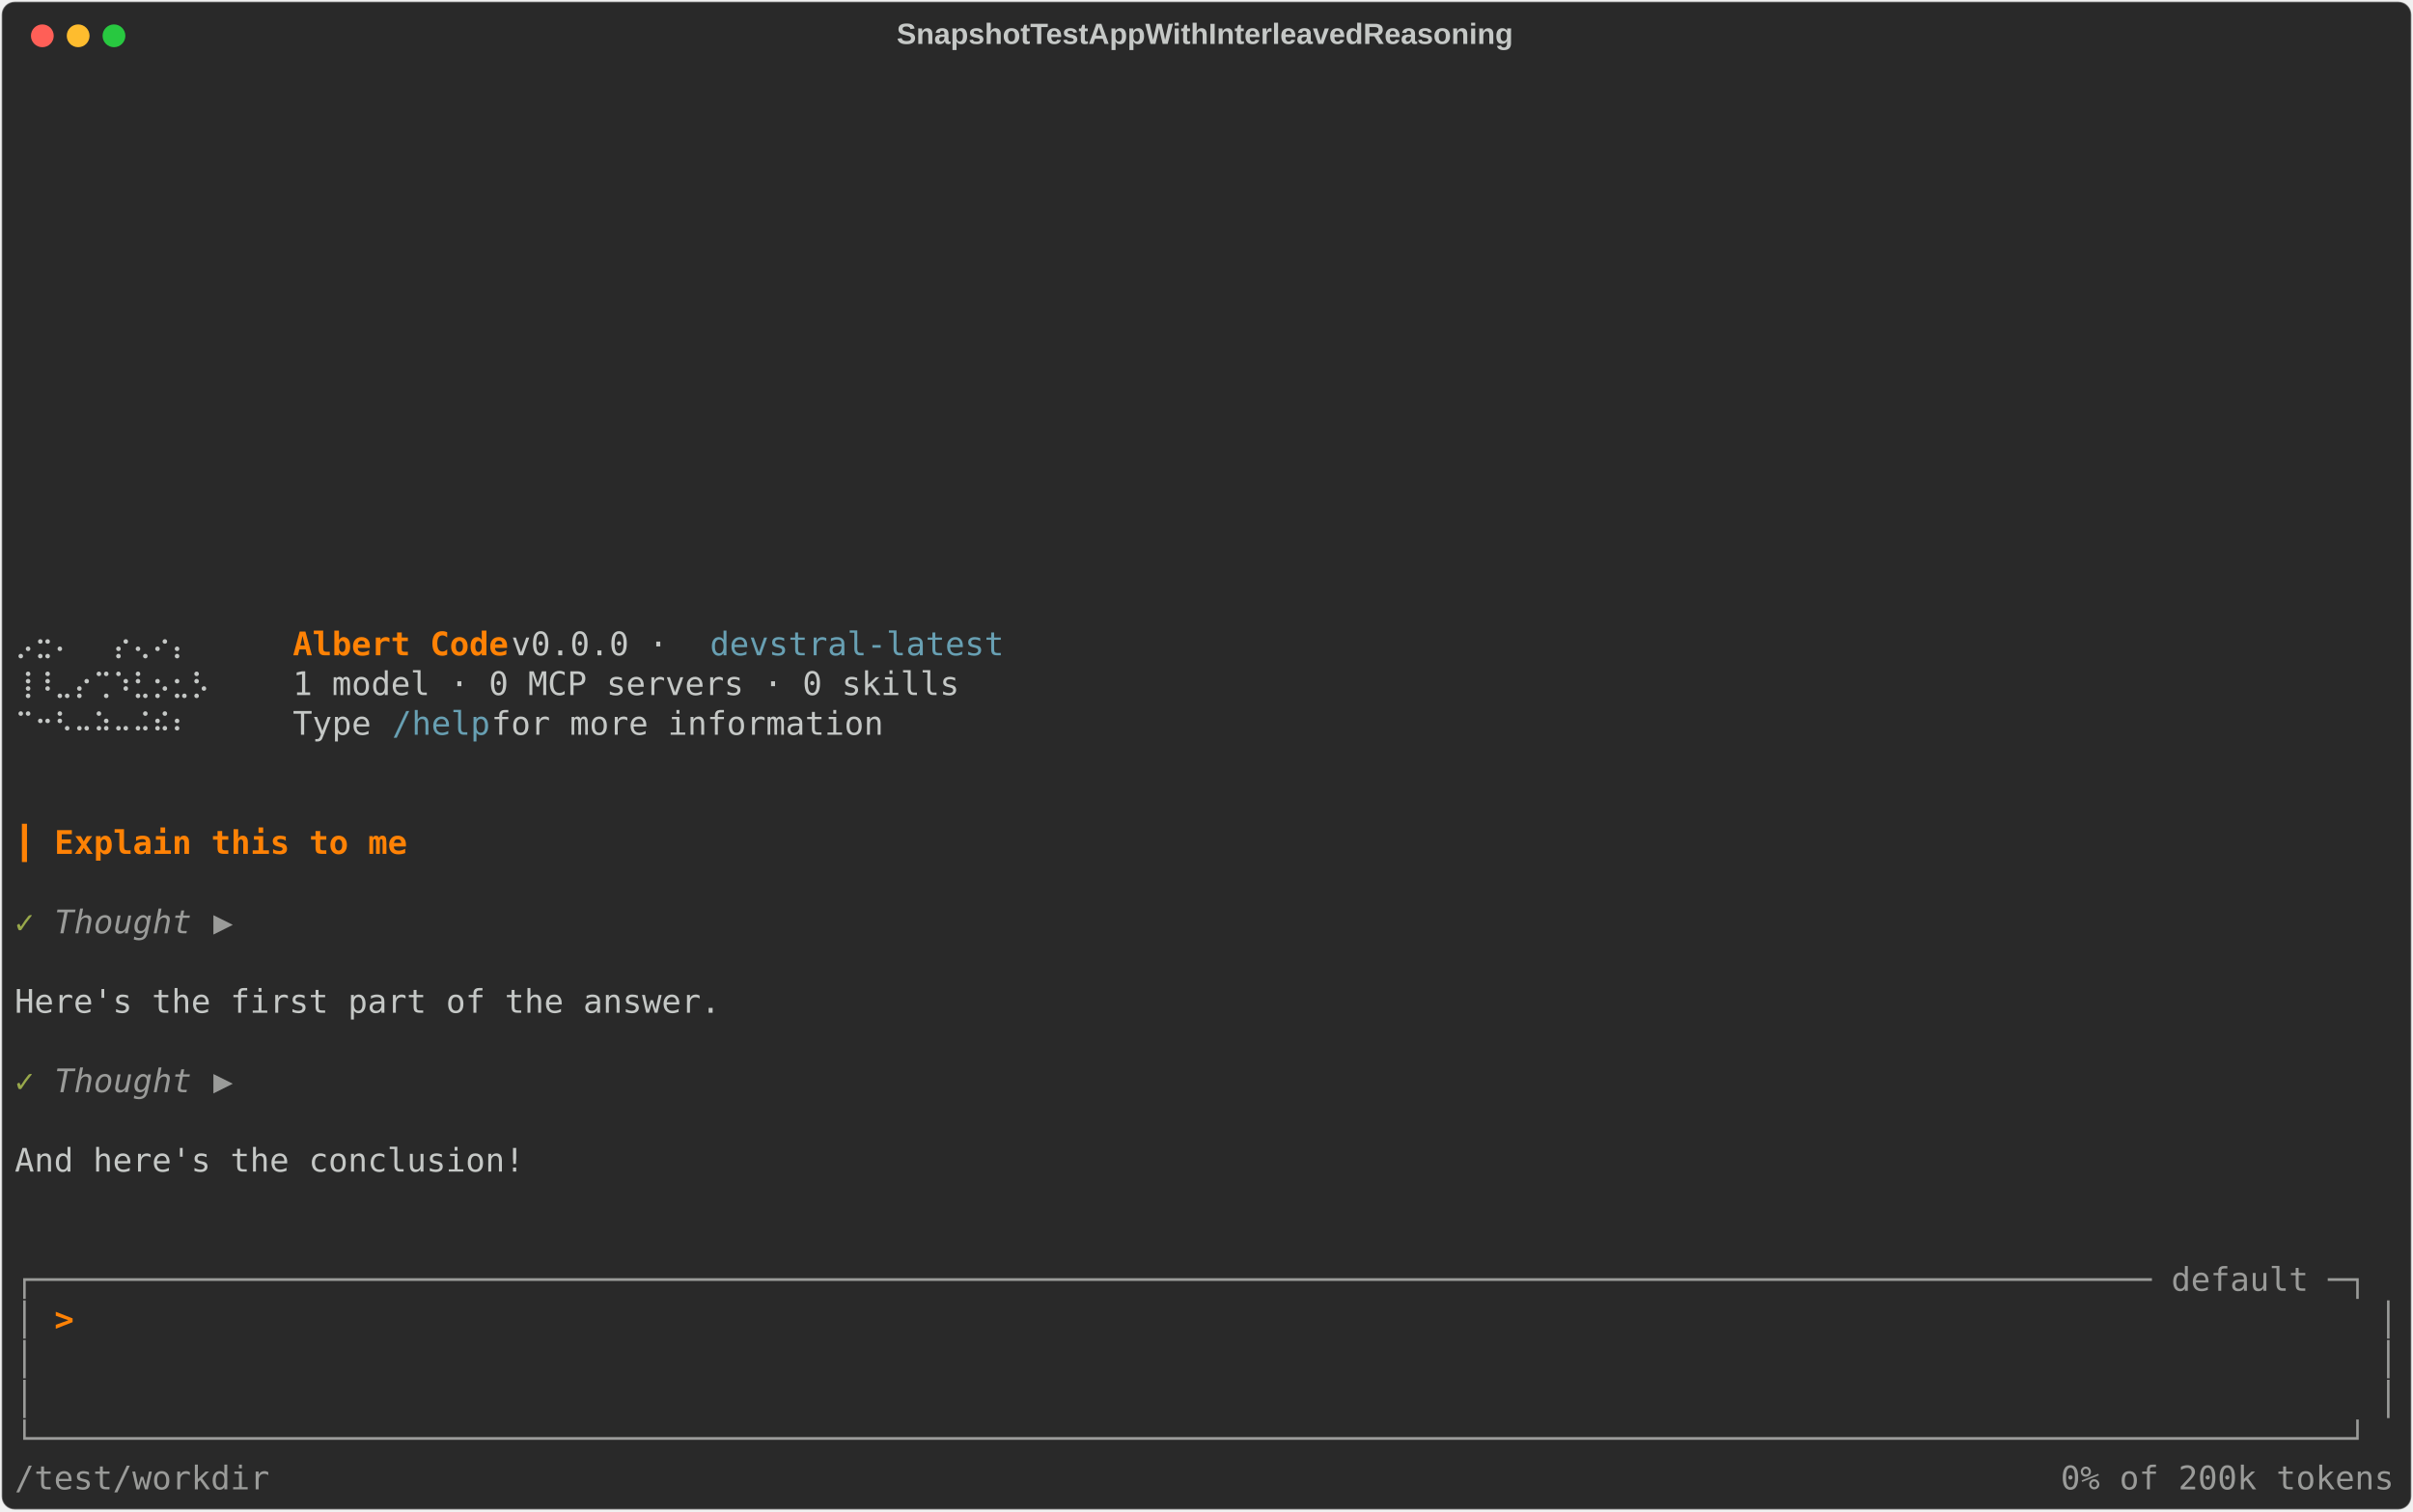
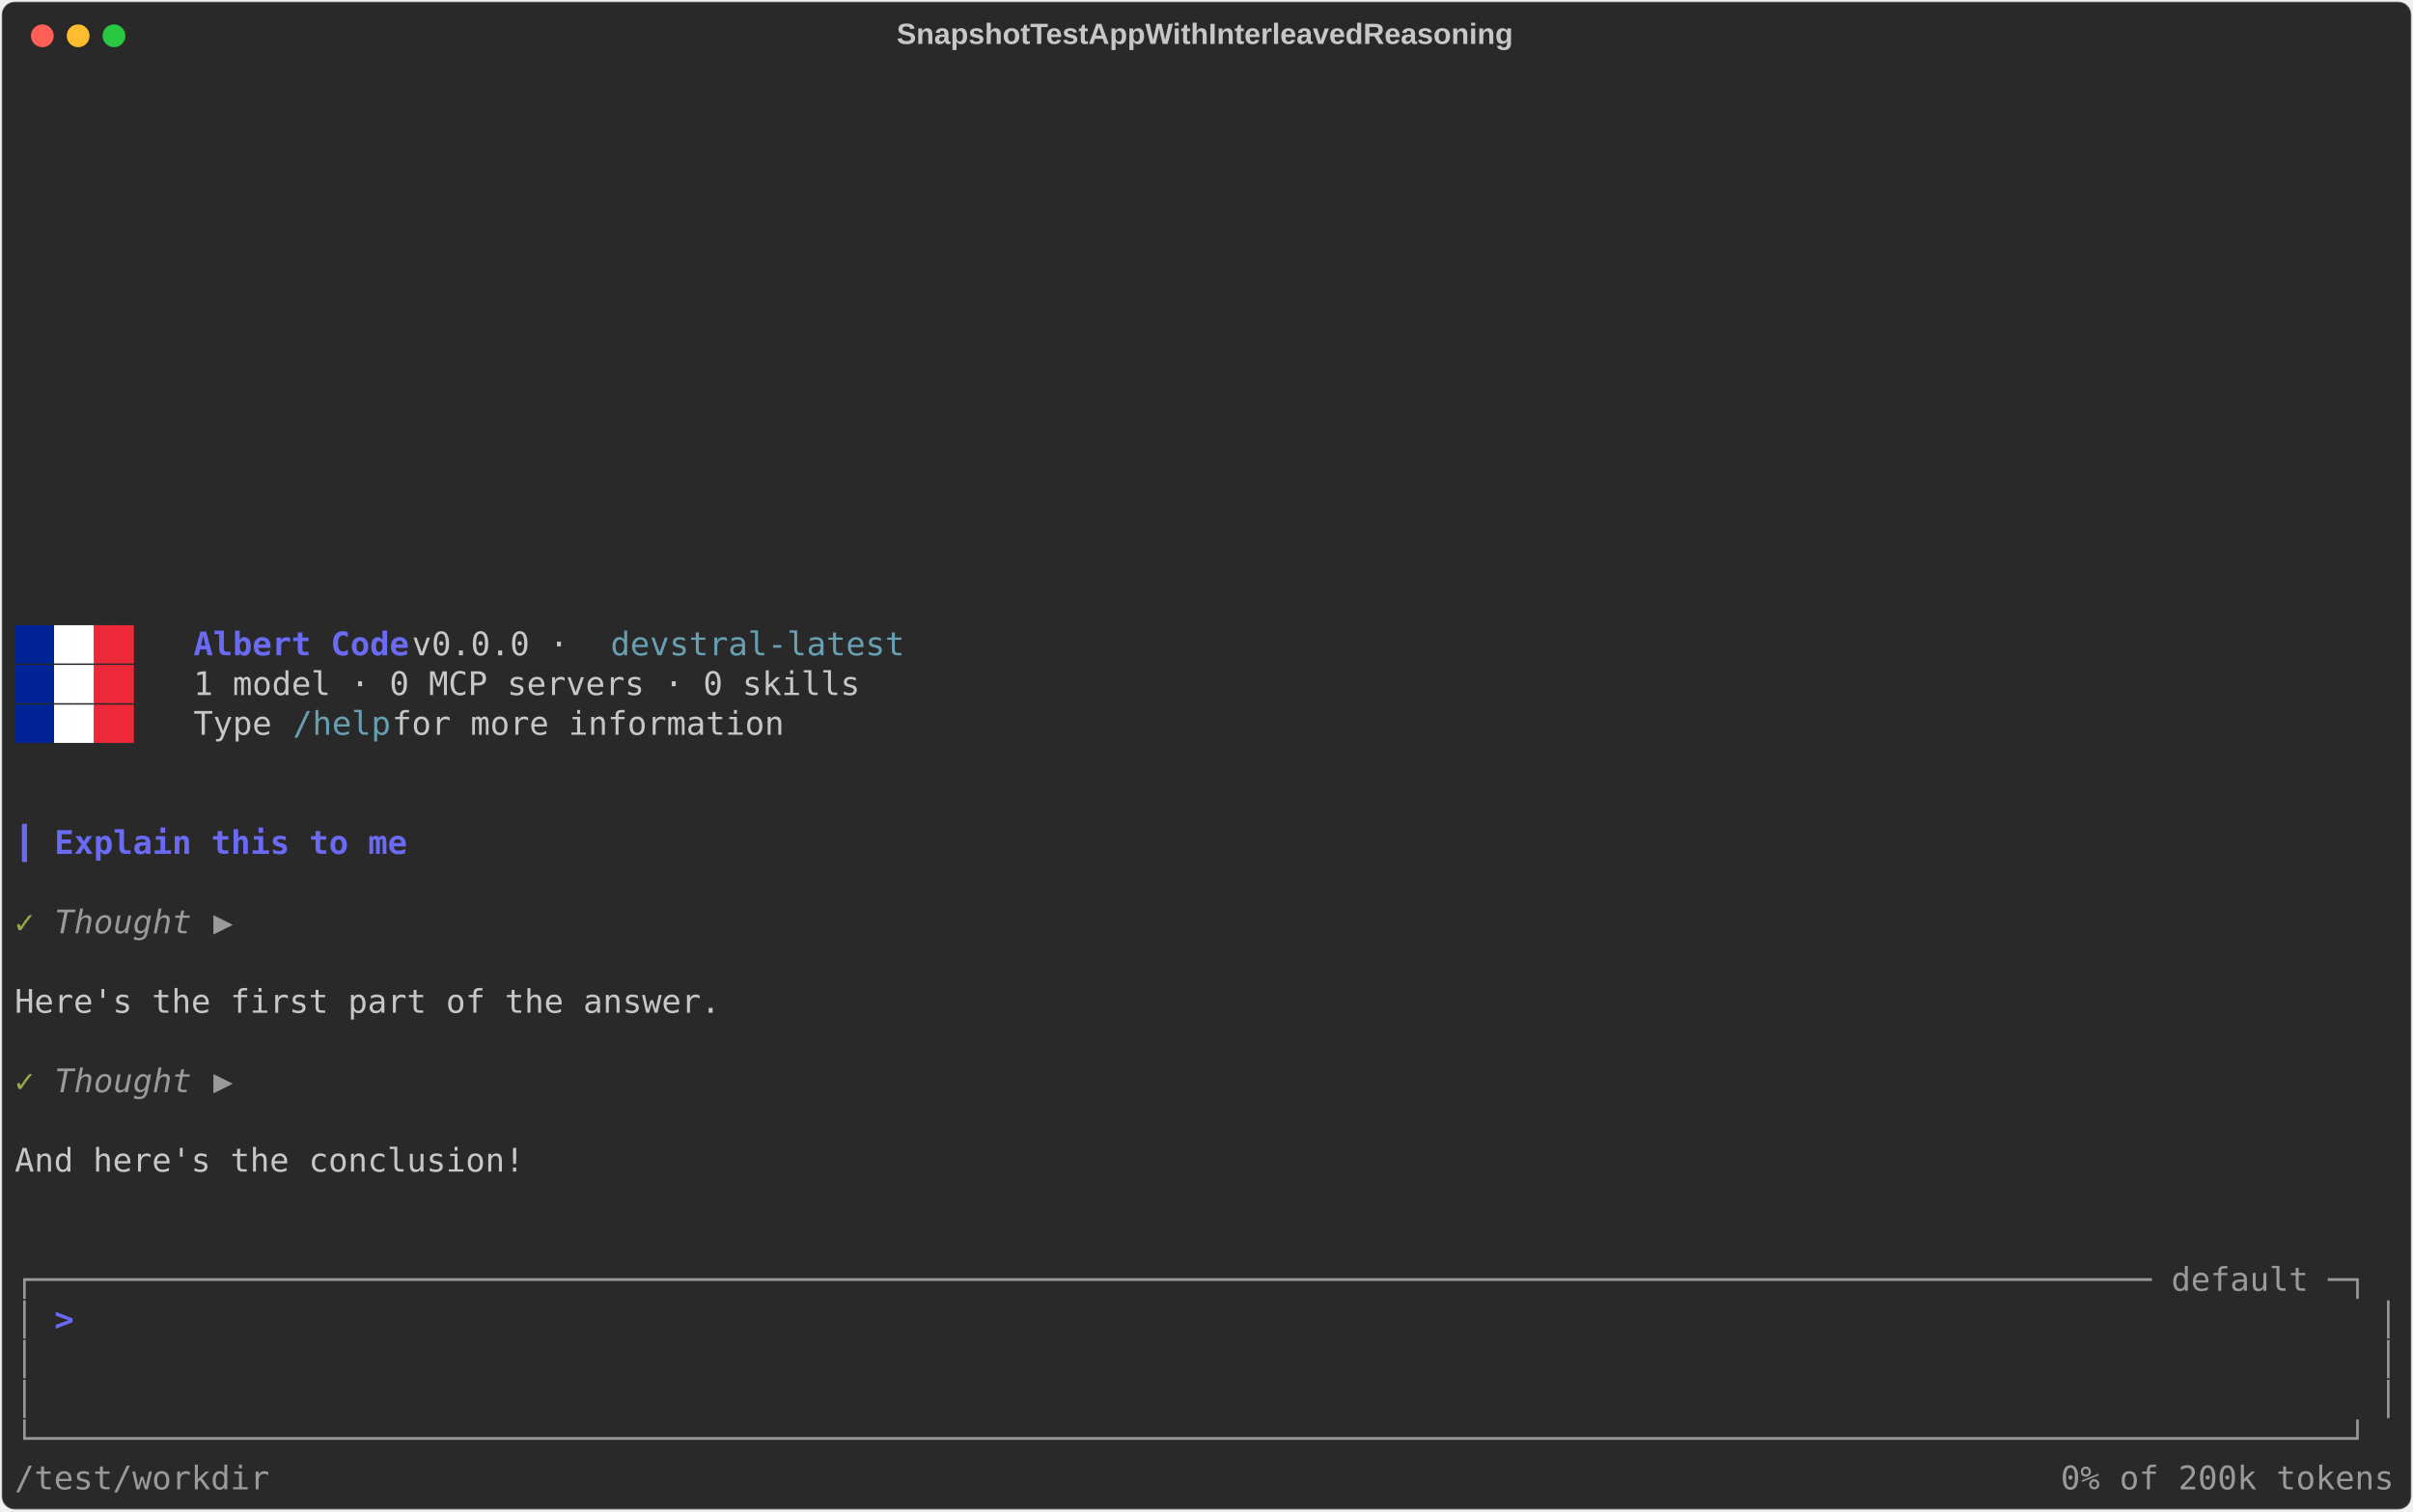
<svg xmlns="http://www.w3.org/2000/svg" class="rich-terminal" viewBox="0 0 1482 928.4">
  <style>

    @font-face {
        font-family: "Fira Code";
        src: local("FiraCode-Regular"),
                url("https://cdnjs.cloudflare.com/ajax/libs/firacode/6.2.0/woff2/FiraCode-Regular.woff2") format("woff2"),
                url("https://cdnjs.cloudflare.com/ajax/libs/firacode/6.2.0/woff/FiraCode-Regular.woff") format("woff");
        font-style: normal;
        font-weight: 400;
    }
    @font-face {
        font-family: "Fira Code";
        src: local("FiraCode-Bold"),
                url("https://cdnjs.cloudflare.com/ajax/libs/firacode/6.2.0/woff2/FiraCode-Bold.woff2") format("woff2"),
                url("https://cdnjs.cloudflare.com/ajax/libs/firacode/6.2.0/woff/FiraCode-Bold.woff") format("woff");
        font-style: bold;
        font-weight: 700;
    }

    .terminal-matrix {
        font-family: Fira Code, monospace;
        font-size: 20px;
        line-height: 24.4px;
        font-variant-east-asian: full-width;
    }

    .terminal-title {
        font-size: 18px;
        font-weight: bold;
        font-family: arial;
    }

    .terminal-r1 { fill: #c5c8c6 }
- .terminal-r2 { fill: #ff8205;font-weight: bold }
- .terminal-r3 { fill: #68a0b3 }
- .terminal-r4 { fill: #ff8205 }
- .terminal-r5 { fill: #98a84b }
- .terminal-r6 { fill: #9a9b99;font-style: italic; }
- .terminal-r7 { fill: #9a9b99 }
+ .terminal-r2 { fill: #002395 }
+ .terminal-r3 { fill: #ffffff }
+ .terminal-r4 { fill: #ed2939 }
+ .terminal-r5 { fill: #6a6af4;font-weight: bold }
+ .terminal-r6 { fill: #68a0b3 }
+ .terminal-r7 { fill: #6a6af4 }
+ .terminal-r8 { fill: #98a84b }
+ .terminal-r9 { fill: #9a9b99;font-style: italic; }
+ .terminal-r10 { fill: #9a9b99 }
    </style>
  <defs>
    <clipPath id="terminal-clip-terminal">
      <rect x="0" y="0" width="1463.0" height="877.4" />
    </clipPath>
    <clipPath id="terminal-line-0">
      <rect x="0" y="1.5" width="1464" height="24.65" />
    </clipPath>
    <clipPath id="terminal-line-1">
      <rect x="0" y="25.9" width="1464" height="24.65" />
    </clipPath>
    <clipPath id="terminal-line-2">
      <rect x="0" y="50.3" width="1464" height="24.65" />
    </clipPath>
    <clipPath id="terminal-line-3">
      <rect x="0" y="74.7" width="1464" height="24.65" />
    </clipPath>
    <clipPath id="terminal-line-4">
      <rect x="0" y="99.1" width="1464" height="24.65" />
    </clipPath>
    <clipPath id="terminal-line-5">
      <rect x="0" y="123.5" width="1464" height="24.65" />
    </clipPath>
    <clipPath id="terminal-line-6">
      <rect x="0" y="147.9" width="1464" height="24.65" />
    </clipPath>
    <clipPath id="terminal-line-7">
      <rect x="0" y="172.3" width="1464" height="24.65" />
    </clipPath>
    <clipPath id="terminal-line-8">
      <rect x="0" y="196.7" width="1464" height="24.65" />
    </clipPath>
    <clipPath id="terminal-line-9">
      <rect x="0" y="221.1" width="1464" height="24.65" />
    </clipPath>
    <clipPath id="terminal-line-10">
      <rect x="0" y="245.5" width="1464" height="24.65" />
    </clipPath>
    <clipPath id="terminal-line-11">
      <rect x="0" y="269.9" width="1464" height="24.65" />
    </clipPath>
    <clipPath id="terminal-line-12">
      <rect x="0" y="294.3" width="1464" height="24.65" />
    </clipPath>
    <clipPath id="terminal-line-13">
      <rect x="0" y="318.7" width="1464" height="24.65" />
    </clipPath>
    <clipPath id="terminal-line-14">
      <rect x="0" y="343.1" width="1464" height="24.65" />
    </clipPath>
    <clipPath id="terminal-line-15">
      <rect x="0" y="367.5" width="1464" height="24.65" />
    </clipPath>
    <clipPath id="terminal-line-16">
      <rect x="0" y="391.9" width="1464" height="24.65" />
    </clipPath>
    <clipPath id="terminal-line-17">
      <rect x="0" y="416.3" width="1464" height="24.65" />
    </clipPath>
    <clipPath id="terminal-line-18">
      <rect x="0" y="440.7" width="1464" height="24.65" />
    </clipPath>
    <clipPath id="terminal-line-19">
      <rect x="0" y="465.1" width="1464" height="24.65" />
    </clipPath>
    <clipPath id="terminal-line-20">
      <rect x="0" y="489.5" width="1464" height="24.65" />
    </clipPath>
    <clipPath id="terminal-line-21">
      <rect x="0" y="513.9" width="1464" height="24.65" />
    </clipPath>
    <clipPath id="terminal-line-22">
      <rect x="0" y="538.3" width="1464" height="24.65" />
    </clipPath>
    <clipPath id="terminal-line-23">
      <rect x="0" y="562.7" width="1464" height="24.65" />
    </clipPath>
    <clipPath id="terminal-line-24">
      <rect x="0" y="587.1" width="1464" height="24.65" />
    </clipPath>
    <clipPath id="terminal-line-25">
      <rect x="0" y="611.5" width="1464" height="24.65" />
    </clipPath>
    <clipPath id="terminal-line-26">
      <rect x="0" y="635.9" width="1464" height="24.65" />
    </clipPath>
    <clipPath id="terminal-line-27">
      <rect x="0" y="660.3" width="1464" height="24.65" />
    </clipPath>
    <clipPath id="terminal-line-28">
      <rect x="0" y="684.7" width="1464" height="24.65" />
    </clipPath>
    <clipPath id="terminal-line-29">
      <rect x="0" y="709.1" width="1464" height="24.65" />
    </clipPath>
    <clipPath id="terminal-line-30">
      <rect x="0" y="733.5" width="1464" height="24.65" />
    </clipPath>
    <clipPath id="terminal-line-31">
      <rect x="0" y="757.9" width="1464" height="24.65" />
    </clipPath>
    <clipPath id="terminal-line-32">
      <rect x="0" y="782.3" width="1464" height="24.65" />
    </clipPath>
    <clipPath id="terminal-line-33">
      <rect x="0" y="806.7" width="1464" height="24.65" />
    </clipPath>
    <clipPath id="terminal-line-34">
      <rect x="0" y="831.1" width="1464" height="24.65" />
    </clipPath>
  </defs>
  <rect fill="#292929" stroke="rgba(255,255,255,0.35)" stroke-width="1" x="1" y="1" width="1480" height="926.4" rx="8" />
  <text class="terminal-title" fill="#c5c8c6" text-anchor="middle" x="740" y="27">SnapshotTestAppWithInterleavedReasoning</text>
  <g transform="translate(26,22)">
    <circle cx="0" cy="0" r="7" fill="#ff5f57" />
    <circle cx="22" cy="0" r="7" fill="#febc2e" />
    <circle cx="44" cy="0" r="7" fill="#28c840" />
  </g>
  <g transform="translate(9, 41)" clip-path="url(#terminal-clip-terminal)">
    <g class="terminal-matrix">
      <text class="terminal-r1" x="1464" y="20" textLength="12.2" clip-path="url(#terminal-line-0)">
</text>
      <text class="terminal-r1" x="1464" y="44.4" textLength="12.2" clip-path="url(#terminal-line-1)">
</text>
      <text class="terminal-r1" x="1464" y="68.8" textLength="12.2" clip-path="url(#terminal-line-2)">
</text>
      <text class="terminal-r1" x="1464" y="93.2" textLength="12.2" clip-path="url(#terminal-line-3)">
</text>
      <text class="terminal-r1" x="1464" y="117.6" textLength="12.2" clip-path="url(#terminal-line-4)">
</text>
      <text class="terminal-r1" x="1464" y="142" textLength="12.2" clip-path="url(#terminal-line-5)">
</text>
      <text class="terminal-r1" x="1464" y="166.4" textLength="12.2" clip-path="url(#terminal-line-6)">
</text>
      <text class="terminal-r1" x="1464" y="190.8" textLength="12.2" clip-path="url(#terminal-line-7)">
</text>
      <text class="terminal-r1" x="1464" y="215.2" textLength="12.2" clip-path="url(#terminal-line-8)">
</text>
      <text class="terminal-r1" x="1464" y="239.6" textLength="12.2" clip-path="url(#terminal-line-9)">
</text>
      <text class="terminal-r1" x="1464" y="264" textLength="12.2" clip-path="url(#terminal-line-10)">
</text>
      <text class="terminal-r1" x="1464" y="288.4" textLength="12.2" clip-path="url(#terminal-line-11)">
</text>
      <text class="terminal-r1" x="1464" y="312.8" textLength="12.2" clip-path="url(#terminal-line-12)">
</text>
      <text class="terminal-r1" x="1464" y="337.2" textLength="12.2" clip-path="url(#terminal-line-13)">
</text>
-       <text class="terminal-r1" x="0" y="361.6" textLength="134.2" clip-path="url(#terminal-line-14)">  ⡠⣒⠄  ⡔⢄⠔⡄</text>
-       <text class="terminal-r2" x="170.8" y="361.6" textLength="134.2" clip-path="url(#terminal-line-14)">Albert Code</text>
-       <text class="terminal-r1" x="305" y="361.6" textLength="122" clip-path="url(#terminal-line-14)"> v0.0.0 · </text>
-       <text class="terminal-r3" x="427" y="361.6" textLength="183" clip-path="url(#terminal-line-14)">devstral-latest</text>
+       <text class="terminal-r2" x="0" y="361.6" textLength="12.2" clip-path="url(#terminal-line-14)">█</text>
+       <text class="terminal-r2" x="12.2" y="361.6" textLength="12.2" clip-path="url(#terminal-line-14)">█</text>
+       <text class="terminal-r3" x="24.4" y="361.6" textLength="12.2" clip-path="url(#terminal-line-14)">█</text>
+       <text class="terminal-r3" x="36.6" y="361.6" textLength="12.2" clip-path="url(#terminal-line-14)">█</text>
+       <text class="terminal-r4" x="48.8" y="361.6" textLength="12.2" clip-path="url(#terminal-line-14)">█</text>
+       <text class="terminal-r4" x="61" y="361.6" textLength="12.2" clip-path="url(#terminal-line-14)">█</text>
+       <text class="terminal-r5" x="109.8" y="361.6" textLength="134.2" clip-path="url(#terminal-line-14)">Albert Code</text>
+       <text class="terminal-r1" x="244" y="361.6" textLength="122" clip-path="url(#terminal-line-14)"> v0.0.0 · </text>
+       <text class="terminal-r6" x="366" y="361.6" textLength="183" clip-path="url(#terminal-line-14)">devstral-latest</text>
      <text class="terminal-r1" x="1464" y="361.6" textLength="12.2" clip-path="url(#terminal-line-14)">
</text>
-       <text class="terminal-r1" x="0" y="386" textLength="134.2" clip-path="url(#terminal-line-15)"> ⢸⠸⣀⡔⢉⠱⣃⡢⣂⡣</text>
-       <text class="terminal-r1" x="170.8" y="386" textLength="414.8" clip-path="url(#terminal-line-15)">1 model · 0 MCP servers · 0 skills</text>
+       <text class="terminal-r2" x="0" y="386" textLength="12.2" clip-path="url(#terminal-line-15)">█</text>
+       <text class="terminal-r2" x="12.2" y="386" textLength="12.2" clip-path="url(#terminal-line-15)">█</text>
+       <text class="terminal-r3" x="24.4" y="386" textLength="12.2" clip-path="url(#terminal-line-15)">█</text>
+       <text class="terminal-r3" x="36.6" y="386" textLength="12.2" clip-path="url(#terminal-line-15)">█</text>
+       <text class="terminal-r4" x="48.8" y="386" textLength="12.2" clip-path="url(#terminal-line-15)">█</text>
+       <text class="terminal-r4" x="61" y="386" textLength="12.2" clip-path="url(#terminal-line-15)">█</text>
+       <text class="terminal-r1" x="109.8" y="386" textLength="414.8" clip-path="url(#terminal-line-15)">1 model · 0 MCP servers · 0 skills</text>
      <text class="terminal-r1" x="1464" y="386" textLength="12.2" clip-path="url(#terminal-line-15)">
</text>
-       <text class="terminal-r1" x="0" y="410.4" textLength="134.2" clip-path="url(#terminal-line-16)">  ⠉⠒⠣⠤⠵⠤⠬⠮⠆</text>
-       <text class="terminal-r1" x="170.8" y="410.4" textLength="61" clip-path="url(#terminal-line-16)">Type </text>
-       <text class="terminal-r3" x="231.8" y="410.4" textLength="61" clip-path="url(#terminal-line-16)">/help</text>
-       <text class="terminal-r1" x="292.8" y="410.4" textLength="256.2" clip-path="url(#terminal-line-16)"> for more information</text>
+       <text class="terminal-r2" x="0" y="410.4" textLength="12.2" clip-path="url(#terminal-line-16)">█</text>
+       <text class="terminal-r2" x="12.2" y="410.4" textLength="12.2" clip-path="url(#terminal-line-16)">█</text>
+       <text class="terminal-r3" x="24.4" y="410.4" textLength="12.2" clip-path="url(#terminal-line-16)">█</text>
+       <text class="terminal-r3" x="36.6" y="410.4" textLength="12.2" clip-path="url(#terminal-line-16)">█</text>
+       <text class="terminal-r4" x="48.8" y="410.4" textLength="12.2" clip-path="url(#terminal-line-16)">█</text>
+       <text class="terminal-r4" x="61" y="410.4" textLength="12.2" clip-path="url(#terminal-line-16)">█</text>
+       <text class="terminal-r1" x="109.8" y="410.4" textLength="61" clip-path="url(#terminal-line-16)">Type </text>
+       <text class="terminal-r6" x="170.8" y="410.4" textLength="61" clip-path="url(#terminal-line-16)">/help</text>
+       <text class="terminal-r1" x="231.8" y="410.4" textLength="256.2" clip-path="url(#terminal-line-16)"> for more information</text>
      <text class="terminal-r1" x="1464" y="410.4" textLength="12.2" clip-path="url(#terminal-line-16)">
</text>
      <text class="terminal-r1" x="1464" y="434.8" textLength="12.2" clip-path="url(#terminal-line-17)">
</text>
      <text class="terminal-r1" x="1464" y="459.2" textLength="12.2" clip-path="url(#terminal-line-18)">
</text>
-       <text class="terminal-r4" x="0" y="483.6" textLength="12.2" clip-path="url(#terminal-line-19)">┃</text>
-       <text class="terminal-r2" x="24.4" y="483.6" textLength="219.6" clip-path="url(#terminal-line-19)">Explain this to me</text>
+       <text class="terminal-r7" x="0" y="483.6" textLength="12.2" clip-path="url(#terminal-line-19)">┃</text>
+       <text class="terminal-r5" x="24.4" y="483.6" textLength="219.6" clip-path="url(#terminal-line-19)">Explain this to me</text>
      <text class="terminal-r1" x="1464" y="483.6" textLength="12.2" clip-path="url(#terminal-line-19)">
</text>
      <text class="terminal-r1" x="1464" y="508" textLength="12.2" clip-path="url(#terminal-line-20)">
</text>
-       <text class="terminal-r5" x="0" y="532.4" textLength="12.2" clip-path="url(#terminal-line-21)">✓</text>
-       <text class="terminal-r6" x="24.4" y="532.4" textLength="85.4" clip-path="url(#terminal-line-21)">Thought</text>
-       <text class="terminal-r6" x="122" y="532.4" textLength="12.2" clip-path="url(#terminal-line-21)">▶</text>
+       <text class="terminal-r8" x="0" y="532.4" textLength="12.2" clip-path="url(#terminal-line-21)">✓</text>
+       <text class="terminal-r9" x="24.4" y="532.4" textLength="85.4" clip-path="url(#terminal-line-21)">Thought</text>
+       <text class="terminal-r9" x="122" y="532.4" textLength="12.2" clip-path="url(#terminal-line-21)">▶</text>
      <text class="terminal-r1" x="1464" y="532.4" textLength="12.2" clip-path="url(#terminal-line-21)">
</text>
      <text class="terminal-r1" x="1464" y="556.8" textLength="12.2" clip-path="url(#terminal-line-22)">
</text>
      <text class="terminal-r1" x="0" y="581.2" textLength="439.2" clip-path="url(#terminal-line-23)">Here's the first part of the answer.</text>
      <text class="terminal-r1" x="1464" y="581.2" textLength="12.2" clip-path="url(#terminal-line-23)">
</text>
      <text class="terminal-r1" x="1464" y="605.6" textLength="12.2" clip-path="url(#terminal-line-24)">
</text>
-       <text class="terminal-r5" x="0" y="630" textLength="12.2" clip-path="url(#terminal-line-25)">✓</text>
-       <text class="terminal-r6" x="24.4" y="630" textLength="85.4" clip-path="url(#terminal-line-25)">Thought</text>
-       <text class="terminal-r6" x="122" y="630" textLength="12.2" clip-path="url(#terminal-line-25)">▶</text>
+       <text class="terminal-r8" x="0" y="630" textLength="12.2" clip-path="url(#terminal-line-25)">✓</text>
+       <text class="terminal-r9" x="24.4" y="630" textLength="85.4" clip-path="url(#terminal-line-25)">Thought</text>
+       <text class="terminal-r9" x="122" y="630" textLength="12.2" clip-path="url(#terminal-line-25)">▶</text>
      <text class="terminal-r1" x="1464" y="630" textLength="12.2" clip-path="url(#terminal-line-25)">
</text>
      <text class="terminal-r1" x="1464" y="654.4" textLength="12.2" clip-path="url(#terminal-line-26)">
</text>
      <text class="terminal-r1" x="0" y="678.8" textLength="317.2" clip-path="url(#terminal-line-27)">And here's the conclusion!</text>
      <text class="terminal-r1" x="1464" y="678.8" textLength="12.2" clip-path="url(#terminal-line-27)">
</text>
      <text class="terminal-r1" x="1464" y="703.2" textLength="12.2" clip-path="url(#terminal-line-28)">
</text>
      <text class="terminal-r1" x="1464" y="727.6" textLength="12.2" clip-path="url(#terminal-line-29)">
</text>
-       <text class="terminal-r7" x="0" y="752" textLength="1464" clip-path="url(#terminal-line-30)">┌──────────────────────────────────────────────────────────────────────────────────────────────────────────── default ─┐</text>
+       <text class="terminal-r10" x="0" y="752" textLength="1464" clip-path="url(#terminal-line-30)">┌──────────────────────────────────────────────────────────────────────────────────────────────────────────── default ─┐</text>
      <text class="terminal-r1" x="1464" y="752" textLength="12.2" clip-path="url(#terminal-line-30)">
</text>
-       <text class="terminal-r7" x="0" y="776.4" textLength="12.2" clip-path="url(#terminal-line-31)">│</text>
-       <text class="terminal-r2" x="24.4" y="776.4" textLength="12.2" clip-path="url(#terminal-line-31)">&gt;</text>
-       <text class="terminal-r7" x="1451.8" y="776.4" textLength="12.2" clip-path="url(#terminal-line-31)">│</text>
+       <text class="terminal-r10" x="0" y="776.4" textLength="12.2" clip-path="url(#terminal-line-31)">│</text>
+       <text class="terminal-r5" x="24.4" y="776.4" textLength="12.2" clip-path="url(#terminal-line-31)">&gt;</text>
+       <text class="terminal-r10" x="1451.8" y="776.4" textLength="12.2" clip-path="url(#terminal-line-31)">│</text>
      <text class="terminal-r1" x="1464" y="776.4" textLength="12.2" clip-path="url(#terminal-line-31)">
</text>
-       <text class="terminal-r7" x="0" y="800.8" textLength="12.2" clip-path="url(#terminal-line-32)">│</text>
-       <text class="terminal-r7" x="1451.8" y="800.8" textLength="12.2" clip-path="url(#terminal-line-32)">│</text>
+       <text class="terminal-r10" x="0" y="800.8" textLength="12.2" clip-path="url(#terminal-line-32)">│</text>
+       <text class="terminal-r10" x="1451.8" y="800.8" textLength="12.2" clip-path="url(#terminal-line-32)">│</text>
      <text class="terminal-r1" x="1464" y="800.8" textLength="12.2" clip-path="url(#terminal-line-32)">
</text>
-       <text class="terminal-r7" x="0" y="825.2" textLength="12.2" clip-path="url(#terminal-line-33)">│</text>
-       <text class="terminal-r7" x="1451.8" y="825.2" textLength="12.2" clip-path="url(#terminal-line-33)">│</text>
+       <text class="terminal-r10" x="0" y="825.2" textLength="12.2" clip-path="url(#terminal-line-33)">│</text>
+       <text class="terminal-r10" x="1451.8" y="825.2" textLength="12.2" clip-path="url(#terminal-line-33)">│</text>
      <text class="terminal-r1" x="1464" y="825.2" textLength="12.2" clip-path="url(#terminal-line-33)">
</text>
-       <text class="terminal-r7" x="0" y="849.6" textLength="1464" clip-path="url(#terminal-line-34)">└──────────────────────────────────────────────────────────────────────────────────────────────────────────────────────┘</text>
+       <text class="terminal-r10" x="0" y="849.6" textLength="1464" clip-path="url(#terminal-line-34)">└──────────────────────────────────────────────────────────────────────────────────────────────────────────────────────┘</text>
      <text class="terminal-r1" x="1464" y="849.6" textLength="12.2" clip-path="url(#terminal-line-34)">
</text>
-       <text class="terminal-r7" x="0" y="874" textLength="158.6" clip-path="url(#terminal-line-35)">/test/workdir</text>
-       <text class="terminal-r7" x="1256.6" y="874" textLength="207.4" clip-path="url(#terminal-line-35)">0% of 200k tokens</text>
+       <text class="terminal-r10" x="0" y="874" textLength="158.6" clip-path="url(#terminal-line-35)">/test/workdir</text>
+       <text class="terminal-r10" x="1256.6" y="874" textLength="207.4" clip-path="url(#terminal-line-35)">0% of 200k tokens</text>
    </g>
  </g>
</svg>
